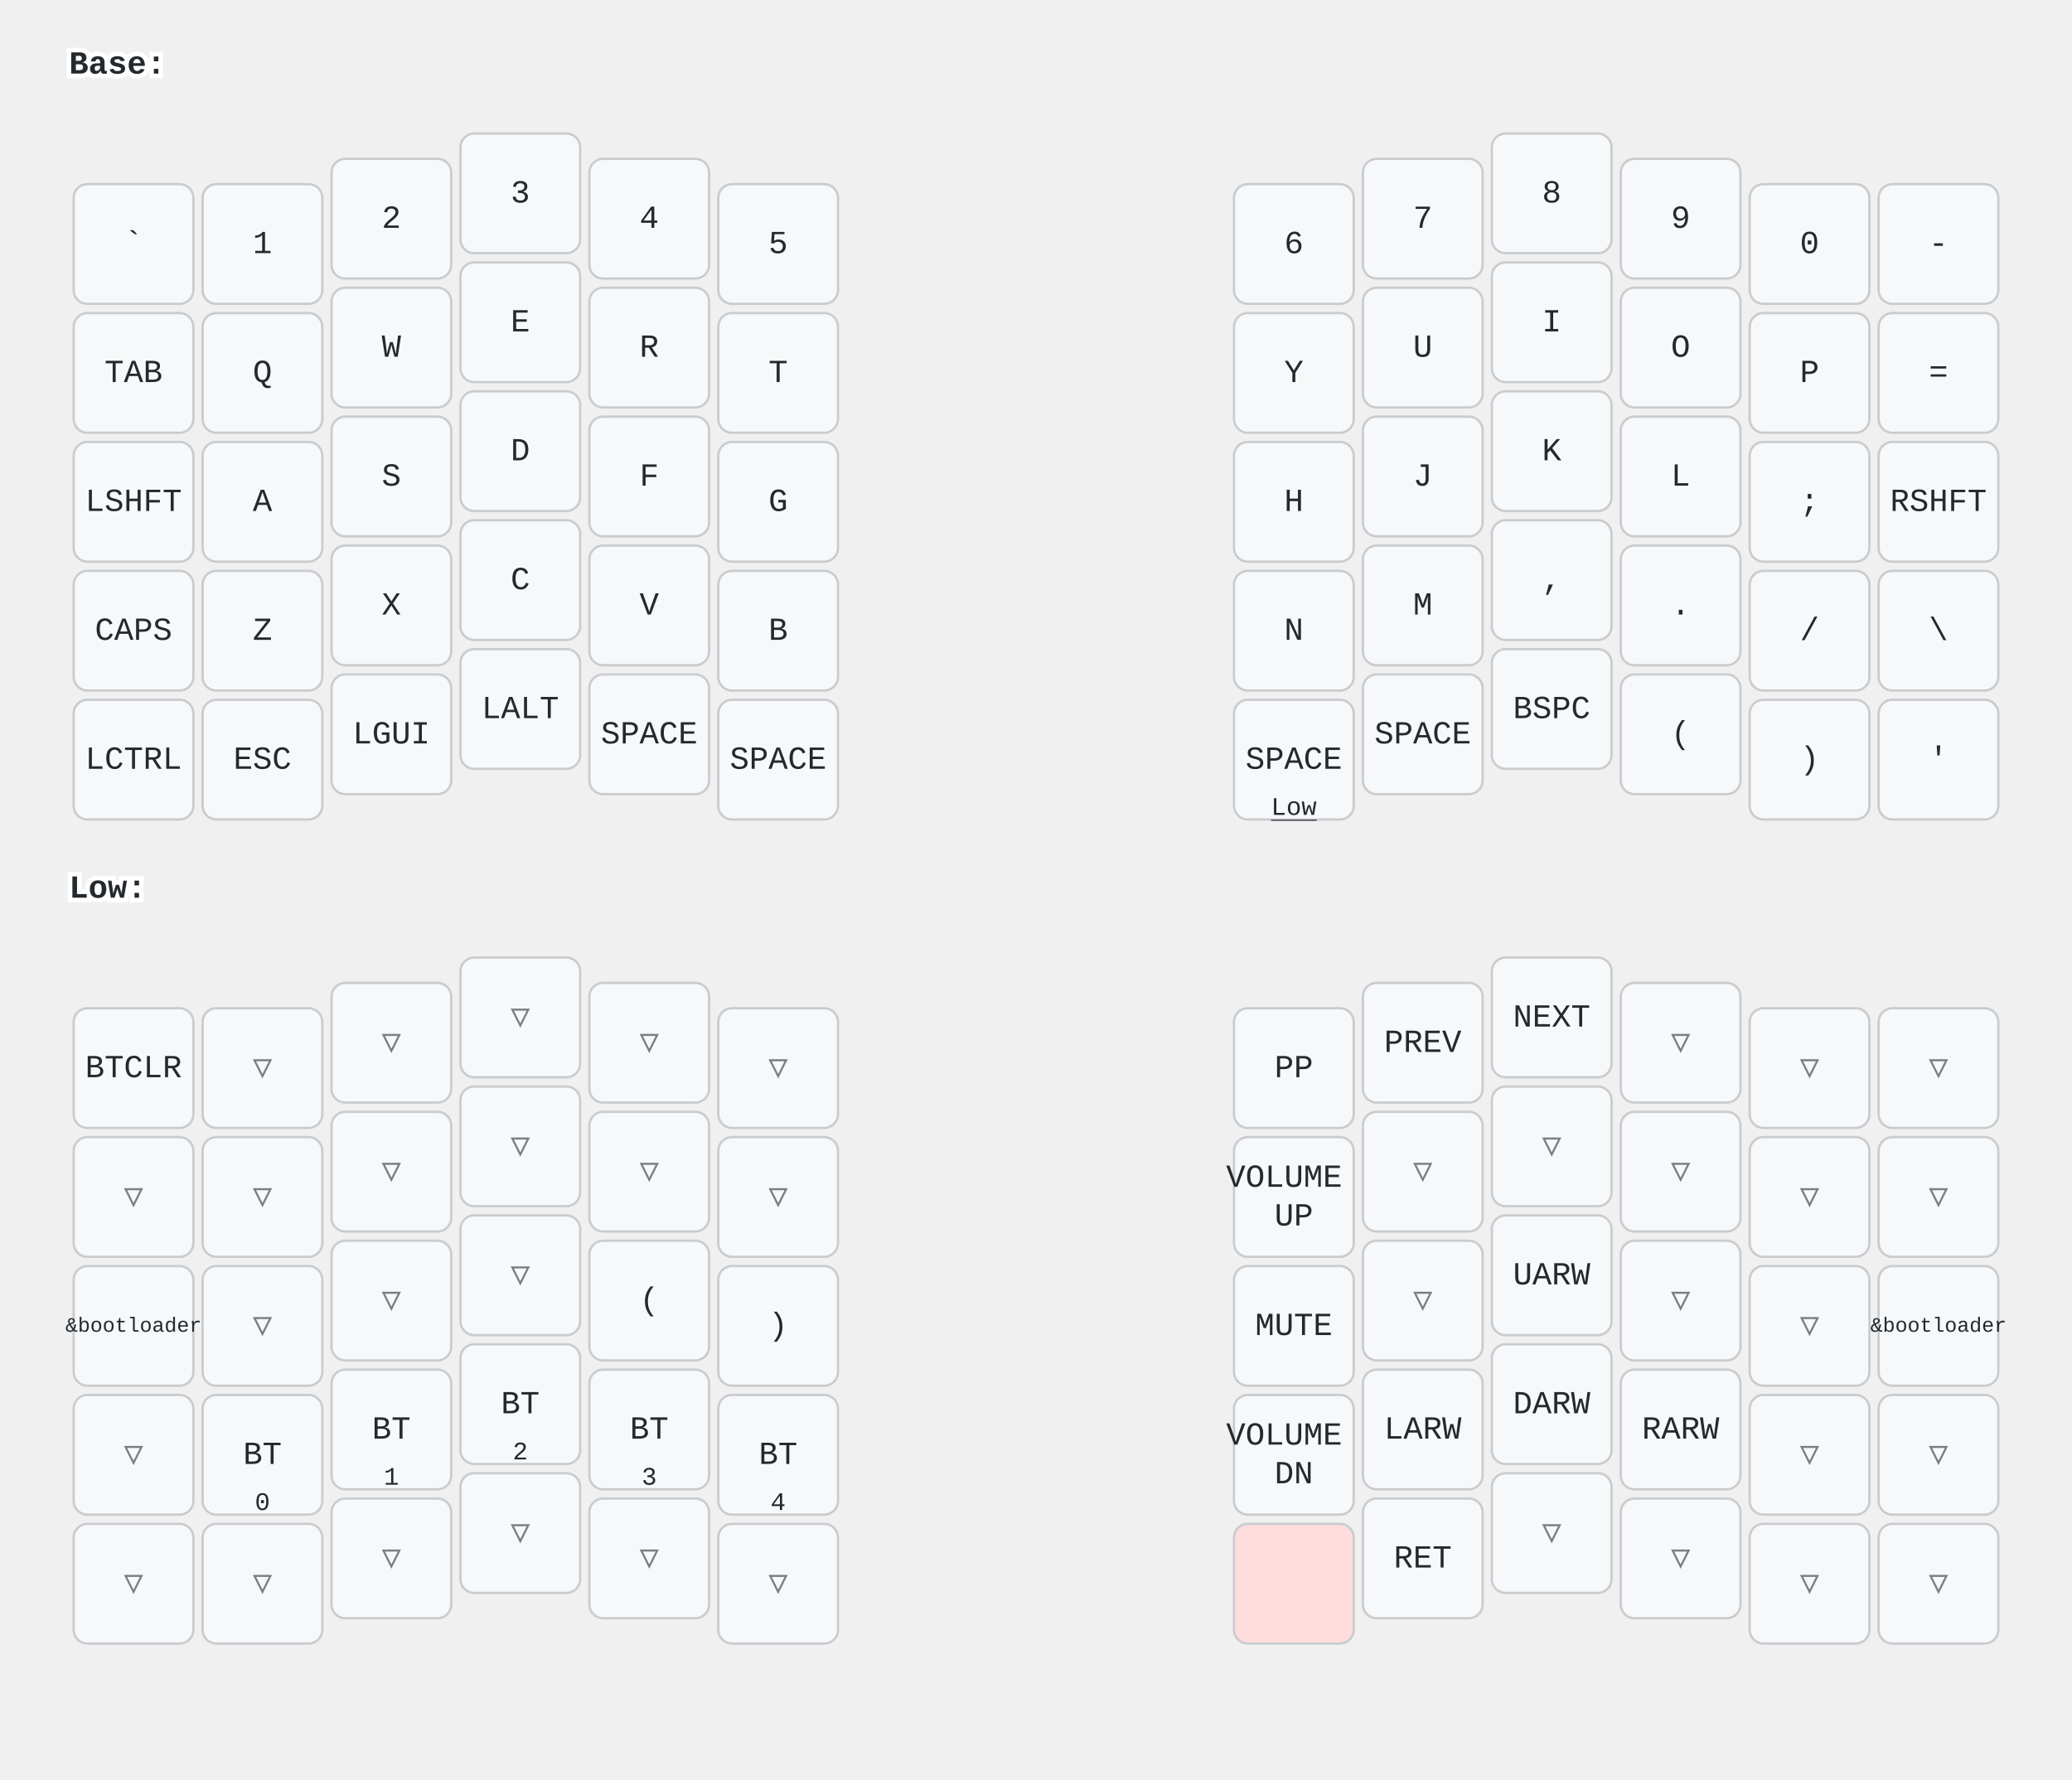
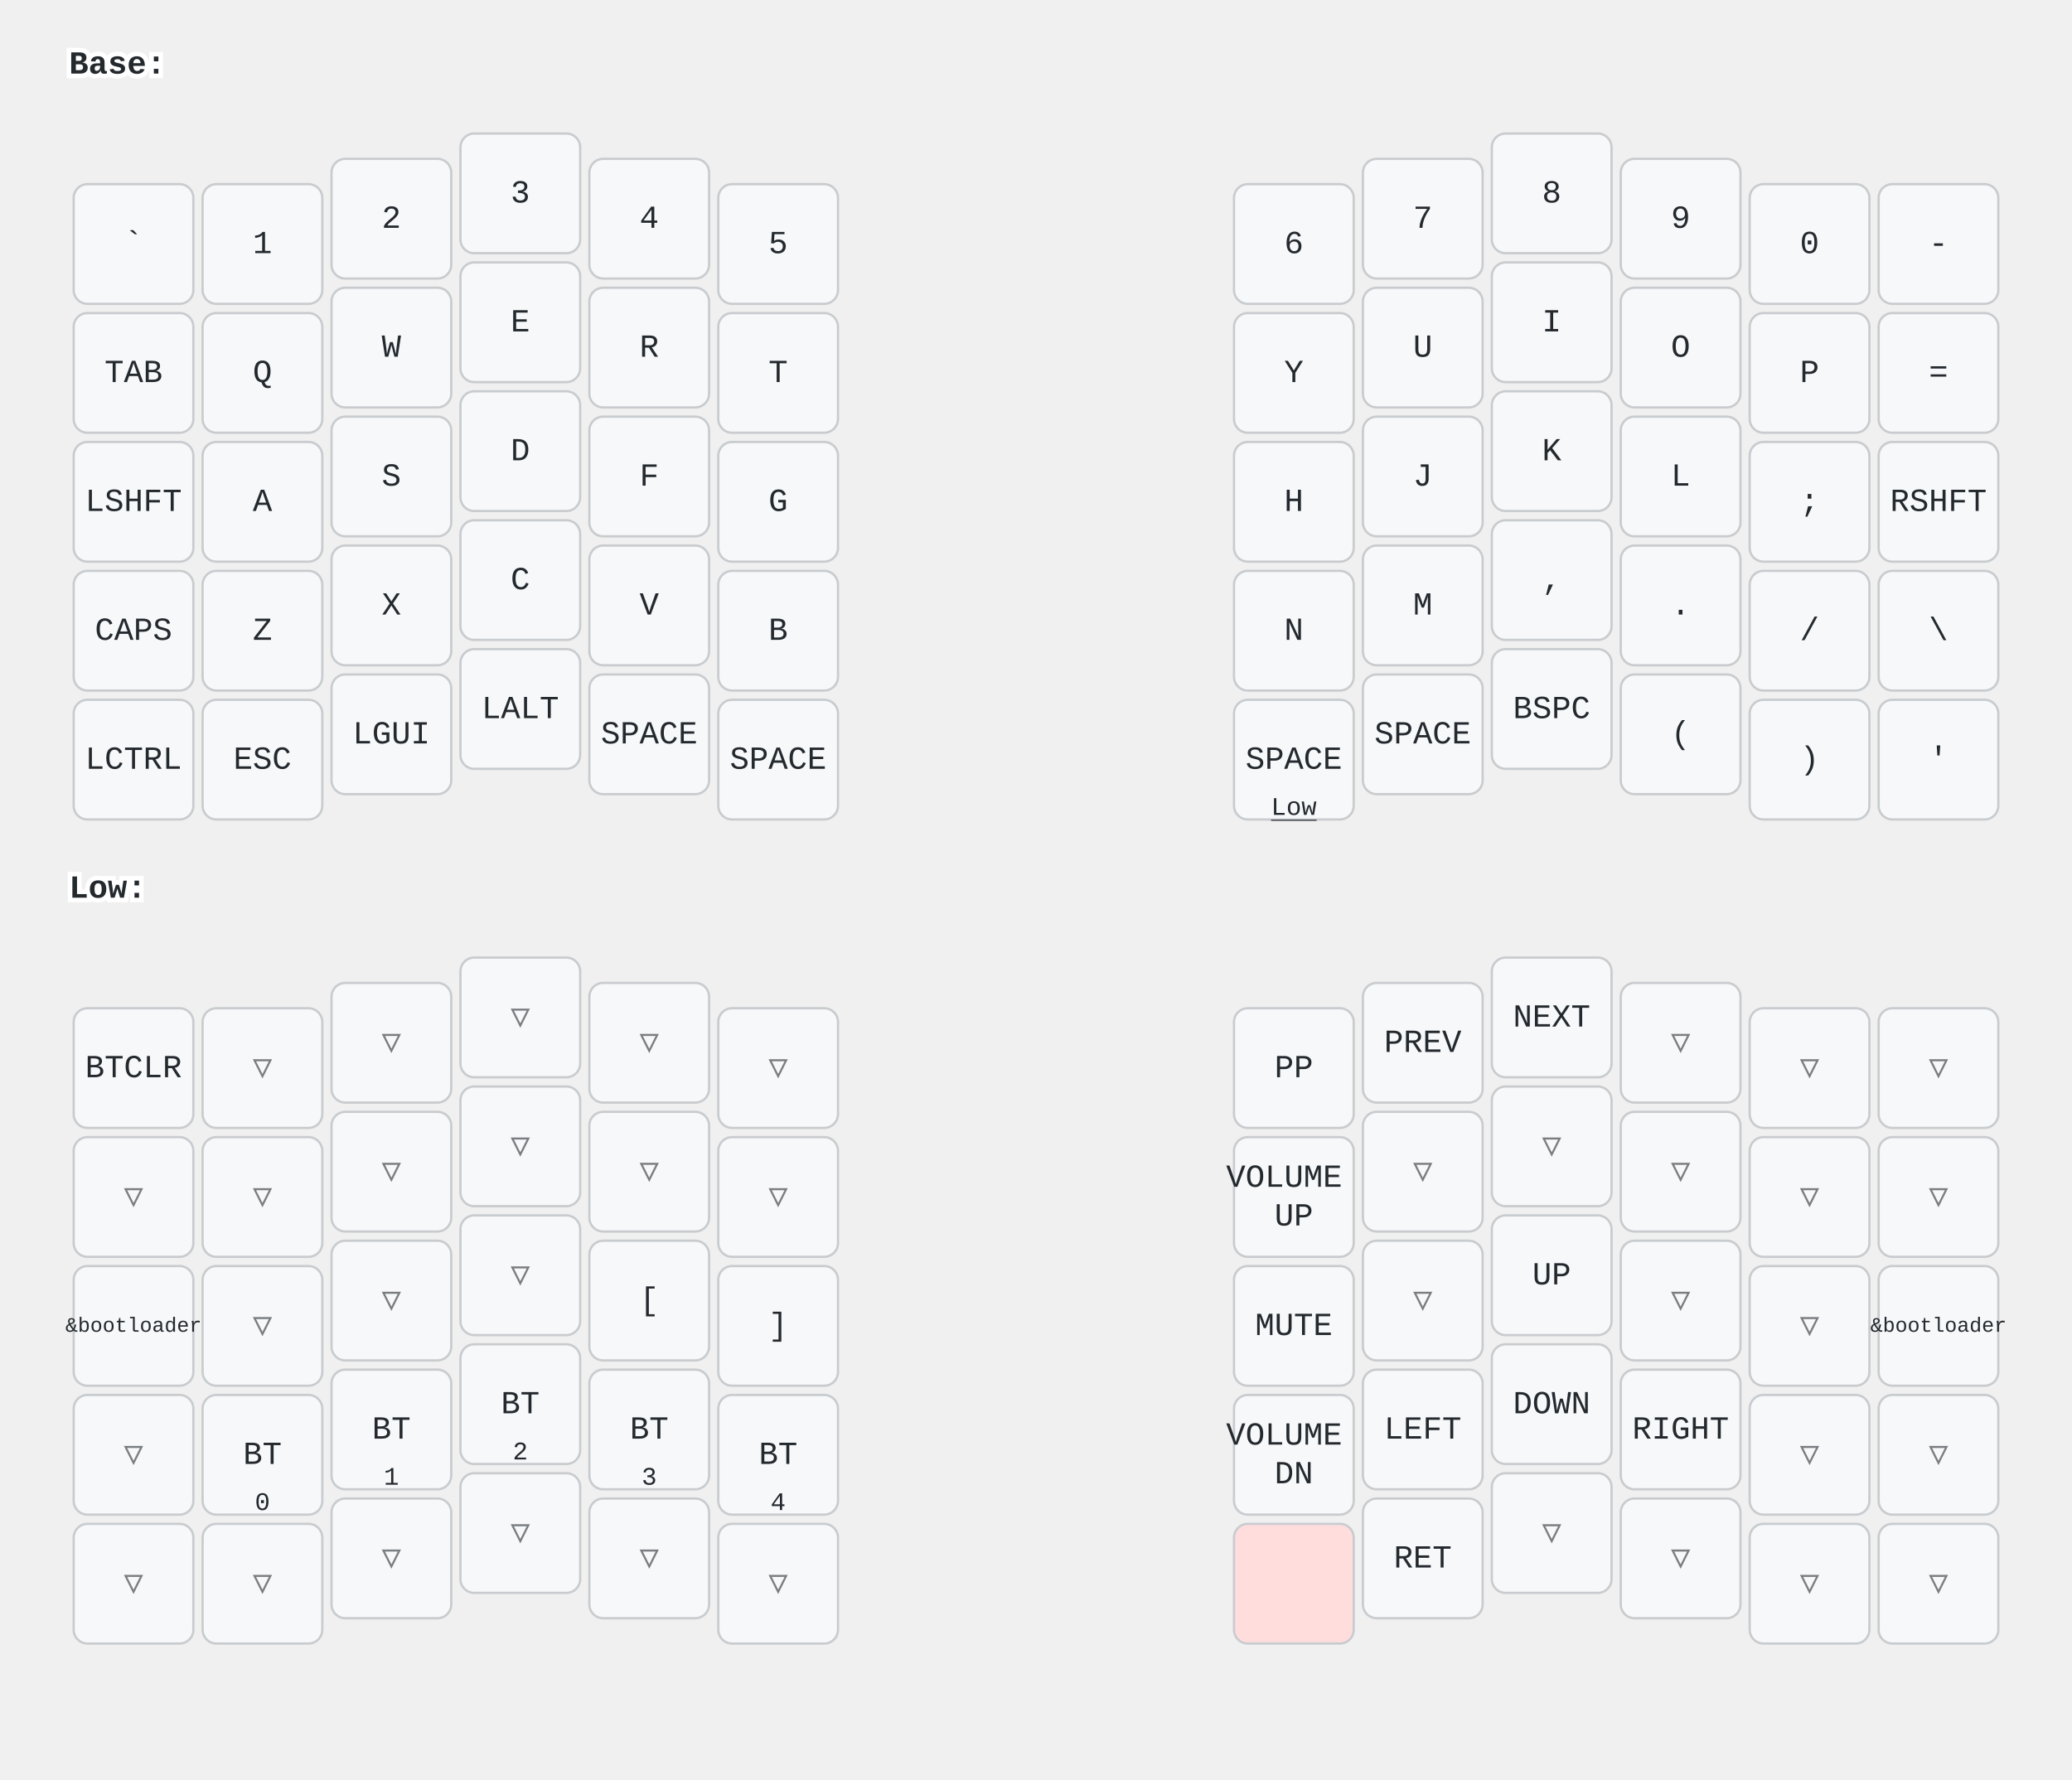
<svg xmlns="http://www.w3.org/2000/svg" width="900" height="773" viewBox="0 0 900 773" class="keymap">
  <style>/* inherit to force styles through use tags */
svg path {
    fill: inherit;
}

/* font and background color specifications */
svg.keymap {
    font-family: SFMono-Regular,Consolas,Liberation Mono,Menlo,monospace;
    font-size: 14px;
    font-kerning: normal;
    text-rendering: optimizeLegibility;
    fill: #24292e;
}

/* default key styling */
rect.key {
    fill: #f6f8fa;
}

rect.key, rect.combo {
    stroke: #c9cccf;
    stroke-width: 1;
}

/* default key side styling, only used is draw_key_sides is set */
rect.side {
    filter: brightness(90%);
}

/* color accent for combo boxes */
rect.combo, rect.combo-separate {
    fill: #cdf;
}

/* color accent for held keys */
rect.held, rect.combo.held {
    fill: #fdd;
}

/* color accent for ghost (optional) keys */
rect.ghost, rect.combo.ghost {
    stroke-dasharray: 4, 4;
    stroke-width: 2;
}

text {
    text-anchor: middle;
    dominant-baseline: middle;
}

/* styling for layer labels */
text.label {
    font-weight: bold;
    text-anchor: start;
    stroke: white;
    stroke-width: 4;
    paint-order: stroke;
}

/* styling for optional footer */
text.footer {
    text-anchor: end;
    dominant-baseline: auto;
    stroke: white;
    stroke-width: 4;
    paint-order: stroke;
}

/* styling for combo tap, and key non-tap label text */
text.combo, text.hold, text.shifted, text.left, text.right {
    font-size: 11px;
}

text.hold {
    text-anchor: middle;
    dominant-baseline: auto;
}

text.shifted {
    text-anchor: middle;
    dominant-baseline: hanging;
}

text.left {
    text-anchor: start;
}

text.right {
    text-anchor: end;
}

text.layer-activator {
    text-decoration: underline;
}

/* styling for hold/shifted label text in combo box */
text.combo.hold, text.combo.shifted, text.combo.left, text.combo.right {
    font-size: 8px;
}

/* lighter symbol for transparent keys */
text.trans {
    fill: #7b7e81;
}

/* styling for combo dendrons */
path.combo {
    stroke-width: 1;
    stroke: gray;
    fill: none;
}

/* Start Tabler Icons Cleanup */
/* cannot use height/width with glyphs */
.icon-tabler &gt; path {
    fill: inherit;
    stroke: inherit;
    stroke-width: 2;
}
/* hide tabler's default box */
.icon-tabler &gt; path[stroke="none"][fill="none"] {
    visibility: hidden;
}
/* End Tabler Icons Cleanup */

@media (prefers-color-scheme: dark) {
svg.keymap { fill: #d1d6db; }
rect.key { fill: #3f4750; }
rect.key, rect.combo { stroke: #60666c; }
rect.combo, rect.combo-separate { fill: #1f3d7a; }
rect.held, rect.combo.held { fill: #854747; }
text.label, text.footer { stroke: black; }
text.trans { fill: #7e8184; }
path.combo { stroke: #7f7f7f; }

}</style>
  <g transform="translate(30, 0)" class="layer-Base">
    <text x="0" y="28" class="label" id="Base">Base:</text>
    <g transform="translate(0, 56)">
      <g transform="translate(28, 50)" class="key keypos-0">
        <rect rx="6" ry="6" x="-26" y="-26" width="52" height="52" class="key" />
        <text x="0" y="0" class="key tap">`</text>
      </g>
      <g transform="translate(84, 50)" class="key keypos-1">
        <rect rx="6" ry="6" x="-26" y="-26" width="52" height="52" class="key" />
        <text x="0" y="0" class="key tap">1</text>
      </g>
      <g transform="translate(140, 39)" class="key keypos-2">
        <rect rx="6" ry="6" x="-26" y="-26" width="52" height="52" class="key" />
        <text x="0" y="0" class="key tap">2</text>
      </g>
      <g transform="translate(196, 28)" class="key keypos-3">
        <rect rx="6" ry="6" x="-26" y="-26" width="52" height="52" class="key" />
        <text x="0" y="0" class="key tap">3</text>
      </g>
      <g transform="translate(252, 39)" class="key keypos-4">
        <rect rx="6" ry="6" x="-26" y="-26" width="52" height="52" class="key" />
        <text x="0" y="0" class="key tap">4</text>
      </g>
      <g transform="translate(308, 50)" class="key keypos-5">
        <rect rx="6" ry="6" x="-26" y="-26" width="52" height="52" class="key" />
        <text x="0" y="0" class="key tap">5</text>
      </g>
      <g transform="translate(532, 50)" class="key keypos-6">
        <rect rx="6" ry="6" x="-26" y="-26" width="52" height="52" class="key" />
        <text x="0" y="0" class="key tap">6</text>
      </g>
      <g transform="translate(588, 39)" class="key keypos-7">
        <rect rx="6" ry="6" x="-26" y="-26" width="52" height="52" class="key" />
        <text x="0" y="0" class="key tap">7</text>
      </g>
      <g transform="translate(644, 28)" class="key keypos-8">
        <rect rx="6" ry="6" x="-26" y="-26" width="52" height="52" class="key" />
        <text x="0" y="0" class="key tap">8</text>
      </g>
      <g transform="translate(700, 39)" class="key keypos-9">
        <rect rx="6" ry="6" x="-26" y="-26" width="52" height="52" class="key" />
        <text x="0" y="0" class="key tap">9</text>
      </g>
      <g transform="translate(756, 50)" class="key keypos-10">
        <rect rx="6" ry="6" x="-26" y="-26" width="52" height="52" class="key" />
        <text x="0" y="0" class="key tap">0</text>
      </g>
      <g transform="translate(812, 50)" class="key keypos-11">
        <rect rx="6" ry="6" x="-26" y="-26" width="52" height="52" class="key" />
        <text x="0" y="0" class="key tap">-</text>
      </g>
      <g transform="translate(28, 106)" class="key keypos-12">
        <rect rx="6" ry="6" x="-26" y="-26" width="52" height="52" class="key" />
        <text x="0" y="0" class="key tap">TAB</text>
      </g>
      <g transform="translate(84, 106)" class="key keypos-13">
        <rect rx="6" ry="6" x="-26" y="-26" width="52" height="52" class="key" />
        <text x="0" y="0" class="key tap">Q</text>
      </g>
      <g transform="translate(140, 95)" class="key keypos-14">
        <rect rx="6" ry="6" x="-26" y="-26" width="52" height="52" class="key" />
        <text x="0" y="0" class="key tap">W</text>
      </g>
      <g transform="translate(196, 84)" class="key keypos-15">
        <rect rx="6" ry="6" x="-26" y="-26" width="52" height="52" class="key" />
        <text x="0" y="0" class="key tap">E</text>
      </g>
      <g transform="translate(252, 95)" class="key keypos-16">
        <rect rx="6" ry="6" x="-26" y="-26" width="52" height="52" class="key" />
        <text x="0" y="0" class="key tap">R</text>
      </g>
      <g transform="translate(308, 106)" class="key keypos-17">
        <rect rx="6" ry="6" x="-26" y="-26" width="52" height="52" class="key" />
        <text x="0" y="0" class="key tap">T</text>
      </g>
      <g transform="translate(532, 106)" class="key keypos-18">
        <rect rx="6" ry="6" x="-26" y="-26" width="52" height="52" class="key" />
        <text x="0" y="0" class="key tap">Y</text>
      </g>
      <g transform="translate(588, 95)" class="key keypos-19">
        <rect rx="6" ry="6" x="-26" y="-26" width="52" height="52" class="key" />
        <text x="0" y="0" class="key tap">U</text>
      </g>
      <g transform="translate(644, 84)" class="key keypos-20">
        <rect rx="6" ry="6" x="-26" y="-26" width="52" height="52" class="key" />
        <text x="0" y="0" class="key tap">I</text>
      </g>
      <g transform="translate(700, 95)" class="key keypos-21">
        <rect rx="6" ry="6" x="-26" y="-26" width="52" height="52" class="key" />
        <text x="0" y="0" class="key tap">O</text>
      </g>
      <g transform="translate(756, 106)" class="key keypos-22">
        <rect rx="6" ry="6" x="-26" y="-26" width="52" height="52" class="key" />
        <text x="0" y="0" class="key tap">P</text>
      </g>
      <g transform="translate(812, 106)" class="key keypos-23">
        <rect rx="6" ry="6" x="-26" y="-26" width="52" height="52" class="key" />
        <text x="0" y="0" class="key tap">=</text>
      </g>
      <g transform="translate(28, 162)" class="key keypos-24">
        <rect rx="6" ry="6" x="-26" y="-26" width="52" height="52" class="key" />
        <text x="0" y="0" class="key tap">LSHFT</text>
      </g>
      <g transform="translate(84, 162)" class="key keypos-25">
        <rect rx="6" ry="6" x="-26" y="-26" width="52" height="52" class="key" />
        <text x="0" y="0" class="key tap">A</text>
      </g>
      <g transform="translate(140, 151)" class="key keypos-26">
        <rect rx="6" ry="6" x="-26" y="-26" width="52" height="52" class="key" />
        <text x="0" y="0" class="key tap">S</text>
      </g>
      <g transform="translate(196, 140)" class="key keypos-27">
        <rect rx="6" ry="6" x="-26" y="-26" width="52" height="52" class="key" />
        <text x="0" y="0" class="key tap">D</text>
      </g>
      <g transform="translate(252, 151)" class="key keypos-28">
        <rect rx="6" ry="6" x="-26" y="-26" width="52" height="52" class="key" />
        <text x="0" y="0" class="key tap">F</text>
      </g>
      <g transform="translate(308, 162)" class="key keypos-29">
        <rect rx="6" ry="6" x="-26" y="-26" width="52" height="52" class="key" />
        <text x="0" y="0" class="key tap">G</text>
      </g>
      <g transform="translate(532, 162)" class="key keypos-30">
        <rect rx="6" ry="6" x="-26" y="-26" width="52" height="52" class="key" />
        <text x="0" y="0" class="key tap">H</text>
      </g>
      <g transform="translate(588, 151)" class="key keypos-31">
        <rect rx="6" ry="6" x="-26" y="-26" width="52" height="52" class="key" />
        <text x="0" y="0" class="key tap">J</text>
      </g>
      <g transform="translate(644, 140)" class="key keypos-32">
        <rect rx="6" ry="6" x="-26" y="-26" width="52" height="52" class="key" />
        <text x="0" y="0" class="key tap">K</text>
      </g>
      <g transform="translate(700, 151)" class="key keypos-33">
        <rect rx="6" ry="6" x="-26" y="-26" width="52" height="52" class="key" />
        <text x="0" y="0" class="key tap">L</text>
      </g>
      <g transform="translate(756, 162)" class="key keypos-34">
        <rect rx="6" ry="6" x="-26" y="-26" width="52" height="52" class="key" />
        <text x="0" y="0" class="key tap">;</text>
      </g>
      <g transform="translate(812, 162)" class="key keypos-35">
        <rect rx="6" ry="6" x="-26" y="-26" width="52" height="52" class="key" />
        <text x="0" y="0" class="key tap">RSHFT</text>
      </g>
      <g transform="translate(28, 218)" class="key keypos-36">
        <rect rx="6" ry="6" x="-26" y="-26" width="52" height="52" class="key" />
        <text x="0" y="0" class="key tap">CAPS</text>
      </g>
      <g transform="translate(84, 218)" class="key keypos-37">
        <rect rx="6" ry="6" x="-26" y="-26" width="52" height="52" class="key" />
        <text x="0" y="0" class="key tap">Z</text>
      </g>
      <g transform="translate(140, 207)" class="key keypos-38">
        <rect rx="6" ry="6" x="-26" y="-26" width="52" height="52" class="key" />
        <text x="0" y="0" class="key tap">X</text>
      </g>
      <g transform="translate(196, 196)" class="key keypos-39">
        <rect rx="6" ry="6" x="-26" y="-26" width="52" height="52" class="key" />
        <text x="0" y="0" class="key tap">C</text>
      </g>
      <g transform="translate(252, 207)" class="key keypos-40">
        <rect rx="6" ry="6" x="-26" y="-26" width="52" height="52" class="key" />
        <text x="0" y="0" class="key tap">V</text>
      </g>
      <g transform="translate(308, 218)" class="key keypos-41">
        <rect rx="6" ry="6" x="-26" y="-26" width="52" height="52" class="key" />
        <text x="0" y="0" class="key tap">B</text>
      </g>
      <g transform="translate(532, 218)" class="key keypos-42">
        <rect rx="6" ry="6" x="-26" y="-26" width="52" height="52" class="key" />
        <text x="0" y="0" class="key tap">N</text>
      </g>
      <g transform="translate(588, 207)" class="key keypos-43">
        <rect rx="6" ry="6" x="-26" y="-26" width="52" height="52" class="key" />
        <text x="0" y="0" class="key tap">M</text>
      </g>
      <g transform="translate(644, 196)" class="key keypos-44">
        <rect rx="6" ry="6" x="-26" y="-26" width="52" height="52" class="key" />
        <text x="0" y="0" class="key tap">,</text>
      </g>
      <g transform="translate(700, 207)" class="key keypos-45">
        <rect rx="6" ry="6" x="-26" y="-26" width="52" height="52" class="key" />
        <text x="0" y="0" class="key tap">.</text>
      </g>
      <g transform="translate(756, 218)" class="key keypos-46">
        <rect rx="6" ry="6" x="-26" y="-26" width="52" height="52" class="key" />
        <text x="0" y="0" class="key tap">/</text>
      </g>
      <g transform="translate(812, 218)" class="key keypos-47">
        <rect rx="6" ry="6" x="-26" y="-26" width="52" height="52" class="key" />
        <text x="0" y="0" class="key tap">\</text>
      </g>
      <g transform="translate(28, 274)" class="key keypos-48">
        <rect rx="6" ry="6" x="-26" y="-26" width="52" height="52" class="key" />
        <text x="0" y="0" class="key tap">LCTRL</text>
      </g>
      <g transform="translate(84, 274)" class="key keypos-49">
        <rect rx="6" ry="6" x="-26" y="-26" width="52" height="52" class="key" />
        <text x="0" y="0" class="key tap">ESC</text>
      </g>
      <g transform="translate(140, 263)" class="key keypos-50">
        <rect rx="6" ry="6" x="-26" y="-26" width="52" height="52" class="key" />
        <text x="0" y="0" class="key tap">LGUI</text>
      </g>
      <g transform="translate(196, 252)" class="key keypos-51">
        <rect rx="6" ry="6" x="-26" y="-26" width="52" height="52" class="key" />
        <text x="0" y="0" class="key tap">LALT</text>
      </g>
      <g transform="translate(252, 263)" class="key keypos-52">
        <rect rx="6" ry="6" x="-26" y="-26" width="52" height="52" class="key" />
        <text x="0" y="0" class="key tap">SPACE</text>
      </g>
      <g transform="translate(308, 274)" class="key keypos-53">
        <rect rx="6" ry="6" x="-26" y="-26" width="52" height="52" class="key" />
        <text x="0" y="0" class="key tap">SPACE</text>
      </g>
      <g transform="translate(532, 274)" class="key keypos-54">
        <rect rx="6" ry="6" x="-26" y="-26" width="52" height="52" class="key" />
        <text x="0" y="0" class="key tap">SPACE</text>
        <a href="#Low">
          <text x="0" y="24" class="key hold layer-activator">Low</text>
        </a>
      </g>
      <g transform="translate(588, 263)" class="key keypos-55">
        <rect rx="6" ry="6" x="-26" y="-26" width="52" height="52" class="key" />
        <text x="0" y="0" class="key tap">SPACE</text>
      </g>
      <g transform="translate(644, 252)" class="key keypos-56">
        <rect rx="6" ry="6" x="-26" y="-26" width="52" height="52" class="key" />
        <text x="0" y="0" class="key tap">BSPC</text>
      </g>
      <g transform="translate(700, 263)" class="key keypos-57">
        <rect rx="6" ry="6" x="-26" y="-26" width="52" height="52" class="key" />
        <text x="0" y="0" class="key tap">(</text>
      </g>
      <g transform="translate(756, 274)" class="key keypos-58">
        <rect rx="6" ry="6" x="-26" y="-26" width="52" height="52" class="key" />
        <text x="0" y="0" class="key tap">)</text>
      </g>
      <g transform="translate(812, 274)" class="key keypos-59">
        <rect rx="6" ry="6" x="-26" y="-26" width="52" height="52" class="key" />
        <text x="0" y="0" class="key tap">'</text>
      </g>
    </g>
  </g>
  <g transform="translate(30, 358)" class="layer-Low">
    <text x="0" y="28" class="label" id="Low">Low:</text>
    <g transform="translate(0, 56)">
      <g transform="translate(28, 50)" class="key keypos-0">
        <rect rx="6" ry="6" x="-26" y="-26" width="52" height="52" class="key" />
        <text x="0" y="0" class="key tap">BTCLR</text>
      </g>
      <g transform="translate(84, 50)" class="key trans keypos-1">
        <rect rx="6" ry="6" x="-26" y="-26" width="52" height="52" class="key trans" />
        <text x="0" y="0" class="key trans tap">▽</text>
      </g>
      <g transform="translate(140, 39)" class="key trans keypos-2">
        <rect rx="6" ry="6" x="-26" y="-26" width="52" height="52" class="key trans" />
        <text x="0" y="0" class="key trans tap">▽</text>
      </g>
      <g transform="translate(196, 28)" class="key trans keypos-3">
        <rect rx="6" ry="6" x="-26" y="-26" width="52" height="52" class="key trans" />
        <text x="0" y="0" class="key trans tap">▽</text>
      </g>
      <g transform="translate(252, 39)" class="key trans keypos-4">
        <rect rx="6" ry="6" x="-26" y="-26" width="52" height="52" class="key trans" />
        <text x="0" y="0" class="key trans tap">▽</text>
      </g>
      <g transform="translate(308, 50)" class="key trans keypos-5">
        <rect rx="6" ry="6" x="-26" y="-26" width="52" height="52" class="key trans" />
        <text x="0" y="0" class="key trans tap">▽</text>
      </g>
      <g transform="translate(532, 50)" class="key keypos-6">
        <rect rx="6" ry="6" x="-26" y="-26" width="52" height="52" class="key" />
        <text x="0" y="0" class="key tap">PP</text>
      </g>
      <g transform="translate(588, 39)" class="key keypos-7">
        <rect rx="6" ry="6" x="-26" y="-26" width="52" height="52" class="key" />
        <text x="0" y="0" class="key tap">PREV</text>
      </g>
      <g transform="translate(644, 28)" class="key keypos-8">
        <rect rx="6" ry="6" x="-26" y="-26" width="52" height="52" class="key" />
        <text x="0" y="0" class="key tap">NEXT</text>
      </g>
      <g transform="translate(700, 39)" class="key trans keypos-9">
        <rect rx="6" ry="6" x="-26" y="-26" width="52" height="52" class="key trans" />
        <text x="0" y="0" class="key trans tap">▽</text>
      </g>
      <g transform="translate(756, 50)" class="key trans keypos-10">
        <rect rx="6" ry="6" x="-26" y="-26" width="52" height="52" class="key trans" />
        <text x="0" y="0" class="key trans tap">▽</text>
      </g>
      <g transform="translate(812, 50)" class="key trans keypos-11">
        <rect rx="6" ry="6" x="-26" y="-26" width="52" height="52" class="key trans" />
        <text x="0" y="0" class="key trans tap">▽</text>
      </g>
      <g transform="translate(28, 106)" class="key trans keypos-12">
        <rect rx="6" ry="6" x="-26" y="-26" width="52" height="52" class="key trans" />
        <text x="0" y="0" class="key trans tap">▽</text>
      </g>
      <g transform="translate(84, 106)" class="key trans keypos-13">
        <rect rx="6" ry="6" x="-26" y="-26" width="52" height="52" class="key trans" />
        <text x="0" y="0" class="key trans tap">▽</text>
      </g>
      <g transform="translate(140, 95)" class="key trans keypos-14">
        <rect rx="6" ry="6" x="-26" y="-26" width="52" height="52" class="key trans" />
        <text x="0" y="0" class="key trans tap">▽</text>
      </g>
      <g transform="translate(196, 84)" class="key trans keypos-15">
        <rect rx="6" ry="6" x="-26" y="-26" width="52" height="52" class="key trans" />
        <text x="0" y="0" class="key trans tap">▽</text>
      </g>
      <g transform="translate(252, 95)" class="key trans keypos-16">
        <rect rx="6" ry="6" x="-26" y="-26" width="52" height="52" class="key trans" />
        <text x="0" y="0" class="key trans tap">▽</text>
      </g>
      <g transform="translate(308, 106)" class="key trans keypos-17">
        <rect rx="6" ry="6" x="-26" y="-26" width="52" height="52" class="key trans" />
        <text x="0" y="0" class="key trans tap">▽</text>
      </g>
      <g transform="translate(532, 106)" class="key keypos-18">
        <rect rx="6" ry="6" x="-26" y="-26" width="52" height="52" class="key" />
        <text x="0" y="0" class="key tap">
          <tspan x="0" dy="-0.6em">VOLUME</tspan>
          <tspan x="0" dy="1.2em">UP</tspan>
        </text>
      </g>
      <g transform="translate(588, 95)" class="key trans keypos-19">
        <rect rx="6" ry="6" x="-26" y="-26" width="52" height="52" class="key trans" />
        <text x="0" y="0" class="key trans tap">▽</text>
      </g>
      <g transform="translate(644, 84)" class="key trans keypos-20">
        <rect rx="6" ry="6" x="-26" y="-26" width="52" height="52" class="key trans" />
        <text x="0" y="0" class="key trans tap">▽</text>
      </g>
      <g transform="translate(700, 95)" class="key trans keypos-21">
        <rect rx="6" ry="6" x="-26" y="-26" width="52" height="52" class="key trans" />
        <text x="0" y="0" class="key trans tap">▽</text>
      </g>
      <g transform="translate(756, 106)" class="key trans keypos-22">
        <rect rx="6" ry="6" x="-26" y="-26" width="52" height="52" class="key trans" />
        <text x="0" y="0" class="key trans tap">▽</text>
      </g>
      <g transform="translate(812, 106)" class="key trans keypos-23">
        <rect rx="6" ry="6" x="-26" y="-26" width="52" height="52" class="key trans" />
        <text x="0" y="0" class="key trans tap">▽</text>
      </g>
      <g transform="translate(28, 162)" class="key keypos-24">
        <rect rx="6" ry="6" x="-26" y="-26" width="52" height="52" class="key" />
        <text x="0" y="0" class="key tap">
          <tspan style="font-size: 64%">&amp;bootloader</tspan>
        </text>
      </g>
      <g transform="translate(84, 162)" class="key trans keypos-25">
        <rect rx="6" ry="6" x="-26" y="-26" width="52" height="52" class="key trans" />
        <text x="0" y="0" class="key trans tap">▽</text>
      </g>
      <g transform="translate(140, 151)" class="key trans keypos-26">
        <rect rx="6" ry="6" x="-26" y="-26" width="52" height="52" class="key trans" />
        <text x="0" y="0" class="key trans tap">▽</text>
      </g>
      <g transform="translate(196, 140)" class="key trans keypos-27">
        <rect rx="6" ry="6" x="-26" y="-26" width="52" height="52" class="key trans" />
        <text x="0" y="0" class="key trans tap">▽</text>
      </g>
      <g transform="translate(252, 151)" class="key keypos-28">
        <rect rx="6" ry="6" x="-26" y="-26" width="52" height="52" class="key" />
-         <text x="0" y="0" class="key tap">(</text>
+         <text x="0" y="0" class="key tap">[</text>
      </g>
      <g transform="translate(308, 162)" class="key keypos-29">
        <rect rx="6" ry="6" x="-26" y="-26" width="52" height="52" class="key" />
-         <text x="0" y="0" class="key tap">)</text>
+         <text x="0" y="0" class="key tap">]</text>
      </g>
      <g transform="translate(532, 162)" class="key keypos-30">
        <rect rx="6" ry="6" x="-26" y="-26" width="52" height="52" class="key" />
        <text x="0" y="0" class="key tap">MUTE</text>
      </g>
      <g transform="translate(588, 151)" class="key trans keypos-31">
        <rect rx="6" ry="6" x="-26" y="-26" width="52" height="52" class="key trans" />
        <text x="0" y="0" class="key trans tap">▽</text>
      </g>
      <g transform="translate(644, 140)" class="key keypos-32">
        <rect rx="6" ry="6" x="-26" y="-26" width="52" height="52" class="key" />
-         <text x="0" y="0" class="key tap">UARW</text>
+         <text x="0" y="0" class="key tap">UP</text>
      </g>
      <g transform="translate(700, 151)" class="key trans keypos-33">
        <rect rx="6" ry="6" x="-26" y="-26" width="52" height="52" class="key trans" />
        <text x="0" y="0" class="key trans tap">▽</text>
      </g>
      <g transform="translate(756, 162)" class="key trans keypos-34">
        <rect rx="6" ry="6" x="-26" y="-26" width="52" height="52" class="key trans" />
        <text x="0" y="0" class="key trans tap">▽</text>
      </g>
      <g transform="translate(812, 162)" class="key keypos-35">
        <rect rx="6" ry="6" x="-26" y="-26" width="52" height="52" class="key" />
        <text x="0" y="0" class="key tap">
          <tspan style="font-size: 64%">&amp;bootloader</tspan>
        </text>
      </g>
      <g transform="translate(28, 218)" class="key trans keypos-36">
        <rect rx="6" ry="6" x="-26" y="-26" width="52" height="52" class="key trans" />
        <text x="0" y="0" class="key trans tap">▽</text>
      </g>
      <g transform="translate(84, 218)" class="key keypos-37">
        <rect rx="6" ry="6" x="-26" y="-26" width="52" height="52" class="key" />
        <text x="0" y="0" class="key tap">BT</text>
        <text x="0" y="24" class="key hold">0</text>
      </g>
      <g transform="translate(140, 207)" class="key keypos-38">
        <rect rx="6" ry="6" x="-26" y="-26" width="52" height="52" class="key" />
        <text x="0" y="0" class="key tap">BT</text>
        <text x="0" y="24" class="key hold">1</text>
      </g>
      <g transform="translate(196, 196)" class="key keypos-39">
        <rect rx="6" ry="6" x="-26" y="-26" width="52" height="52" class="key" />
        <text x="0" y="0" class="key tap">BT</text>
        <text x="0" y="24" class="key hold">2</text>
      </g>
      <g transform="translate(252, 207)" class="key keypos-40">
        <rect rx="6" ry="6" x="-26" y="-26" width="52" height="52" class="key" />
        <text x="0" y="0" class="key tap">BT</text>
        <text x="0" y="24" class="key hold">3</text>
      </g>
      <g transform="translate(308, 218)" class="key keypos-41">
        <rect rx="6" ry="6" x="-26" y="-26" width="52" height="52" class="key" />
        <text x="0" y="0" class="key tap">BT</text>
        <text x="0" y="24" class="key hold">4</text>
      </g>
      <g transform="translate(532, 218)" class="key keypos-42">
        <rect rx="6" ry="6" x="-26" y="-26" width="52" height="52" class="key" />
        <text x="0" y="0" class="key tap">
          <tspan x="0" dy="-0.6em">VOLUME</tspan>
          <tspan x="0" dy="1.2em">DN</tspan>
        </text>
      </g>
      <g transform="translate(588, 207)" class="key keypos-43">
        <rect rx="6" ry="6" x="-26" y="-26" width="52" height="52" class="key" />
-         <text x="0" y="0" class="key tap">LARW</text>
+         <text x="0" y="0" class="key tap">LEFT</text>
      </g>
      <g transform="translate(644, 196)" class="key keypos-44">
        <rect rx="6" ry="6" x="-26" y="-26" width="52" height="52" class="key" />
-         <text x="0" y="0" class="key tap">DARW</text>
+         <text x="0" y="0" class="key tap">DOWN</text>
      </g>
      <g transform="translate(700, 207)" class="key keypos-45">
        <rect rx="6" ry="6" x="-26" y="-26" width="52" height="52" class="key" />
-         <text x="0" y="0" class="key tap">RARW</text>
+         <text x="0" y="0" class="key tap">RIGHT</text>
      </g>
      <g transform="translate(756, 218)" class="key trans keypos-46">
        <rect rx="6" ry="6" x="-26" y="-26" width="52" height="52" class="key trans" />
        <text x="0" y="0" class="key trans tap">▽</text>
      </g>
      <g transform="translate(812, 218)" class="key trans keypos-47">
        <rect rx="6" ry="6" x="-26" y="-26" width="52" height="52" class="key trans" />
        <text x="0" y="0" class="key trans tap">▽</text>
      </g>
      <g transform="translate(28, 274)" class="key trans keypos-48">
        <rect rx="6" ry="6" x="-26" y="-26" width="52" height="52" class="key trans" />
        <text x="0" y="0" class="key trans tap">▽</text>
      </g>
      <g transform="translate(84, 274)" class="key trans keypos-49">
        <rect rx="6" ry="6" x="-26" y="-26" width="52" height="52" class="key trans" />
        <text x="0" y="0" class="key trans tap">▽</text>
      </g>
      <g transform="translate(140, 263)" class="key trans keypos-50">
        <rect rx="6" ry="6" x="-26" y="-26" width="52" height="52" class="key trans" />
        <text x="0" y="0" class="key trans tap">▽</text>
      </g>
      <g transform="translate(196, 252)" class="key trans keypos-51">
        <rect rx="6" ry="6" x="-26" y="-26" width="52" height="52" class="key trans" />
        <text x="0" y="0" class="key trans tap">▽</text>
      </g>
      <g transform="translate(252, 263)" class="key trans keypos-52">
        <rect rx="6" ry="6" x="-26" y="-26" width="52" height="52" class="key trans" />
        <text x="0" y="0" class="key trans tap">▽</text>
      </g>
      <g transform="translate(308, 274)" class="key trans keypos-53">
        <rect rx="6" ry="6" x="-26" y="-26" width="52" height="52" class="key trans" />
        <text x="0" y="0" class="key trans tap">▽</text>
      </g>
      <g transform="translate(532, 274)" class="key held keypos-54">
        <rect rx="6" ry="6" x="-26" y="-26" width="52" height="52" class="key held" />
      </g>
      <g transform="translate(588, 263)" class="key keypos-55">
        <rect rx="6" ry="6" x="-26" y="-26" width="52" height="52" class="key" />
        <text x="0" y="0" class="key tap">RET</text>
      </g>
      <g transform="translate(644, 252)" class="key trans keypos-56">
        <rect rx="6" ry="6" x="-26" y="-26" width="52" height="52" class="key trans" />
        <text x="0" y="0" class="key trans tap">▽</text>
      </g>
      <g transform="translate(700, 263)" class="key trans keypos-57">
        <rect rx="6" ry="6" x="-26" y="-26" width="52" height="52" class="key trans" />
        <text x="0" y="0" class="key trans tap">▽</text>
      </g>
      <g transform="translate(756, 274)" class="key trans keypos-58">
        <rect rx="6" ry="6" x="-26" y="-26" width="52" height="52" class="key trans" />
        <text x="0" y="0" class="key trans tap">▽</text>
      </g>
      <g transform="translate(812, 274)" class="key trans keypos-59">
        <rect rx="6" ry="6" x="-26" y="-26" width="52" height="52" class="key trans" />
        <text x="0" y="0" class="key trans tap">▽</text>
      </g>
    </g>
  </g>
</svg>
